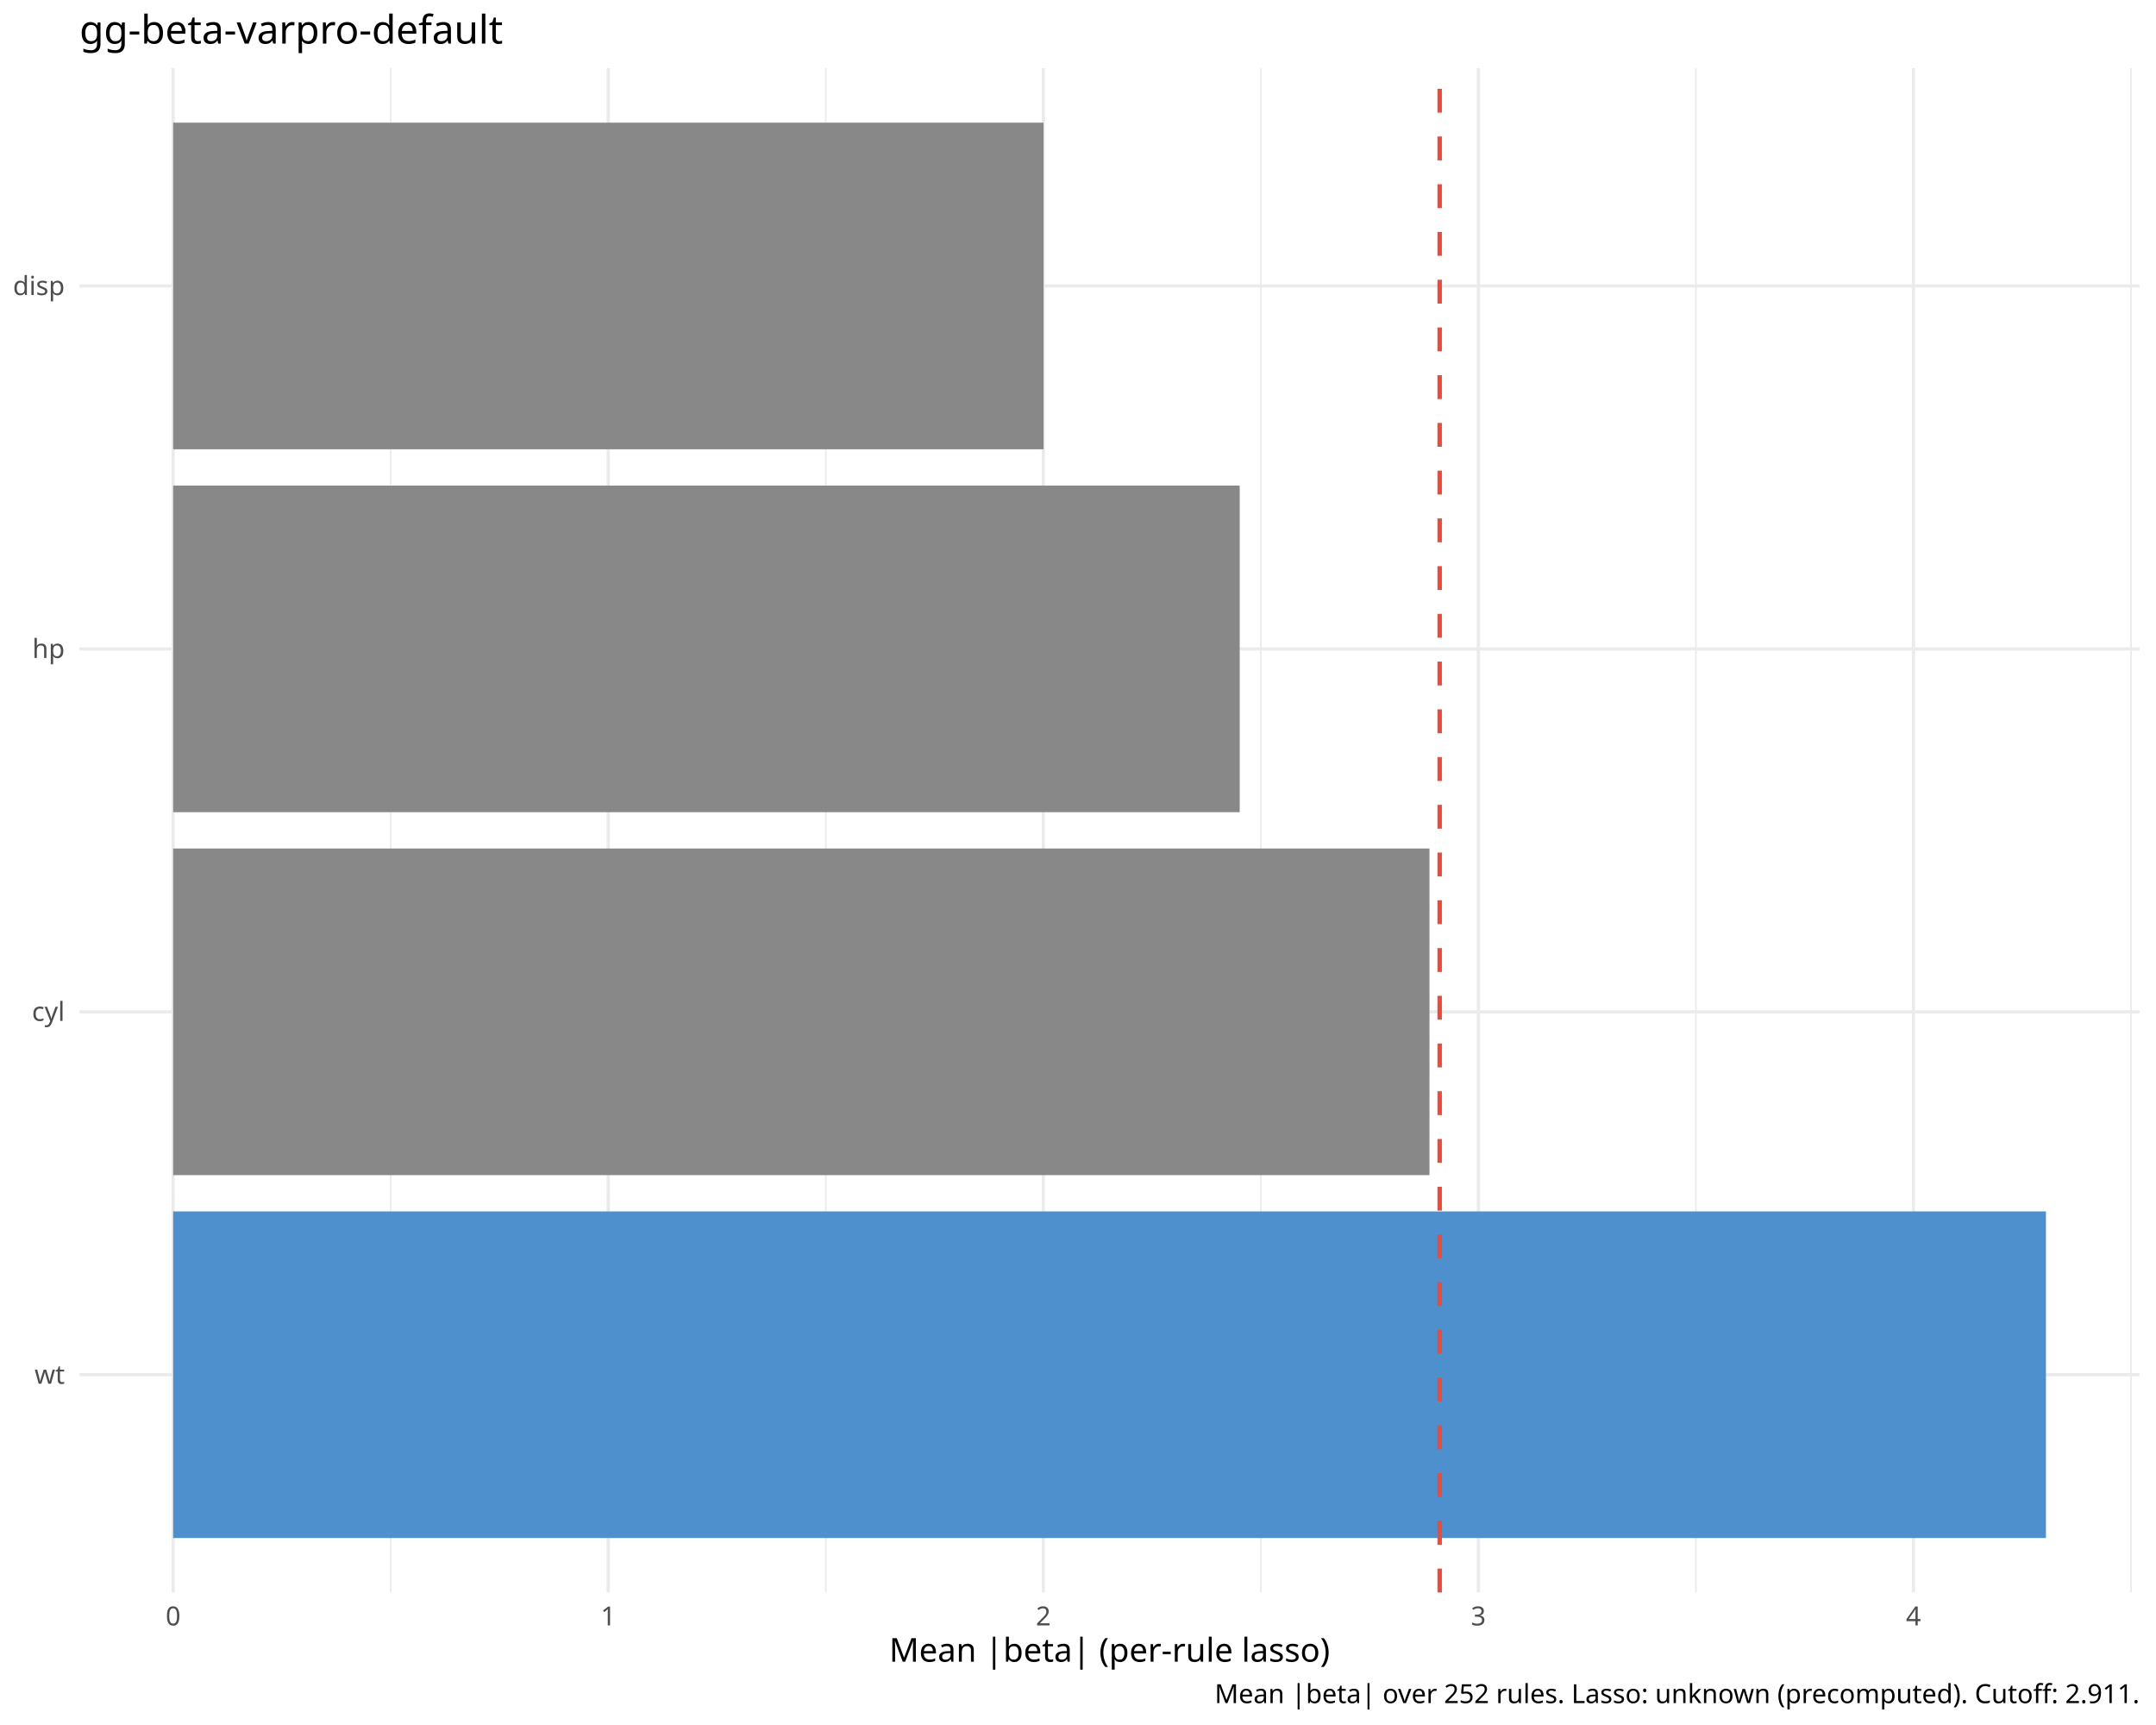
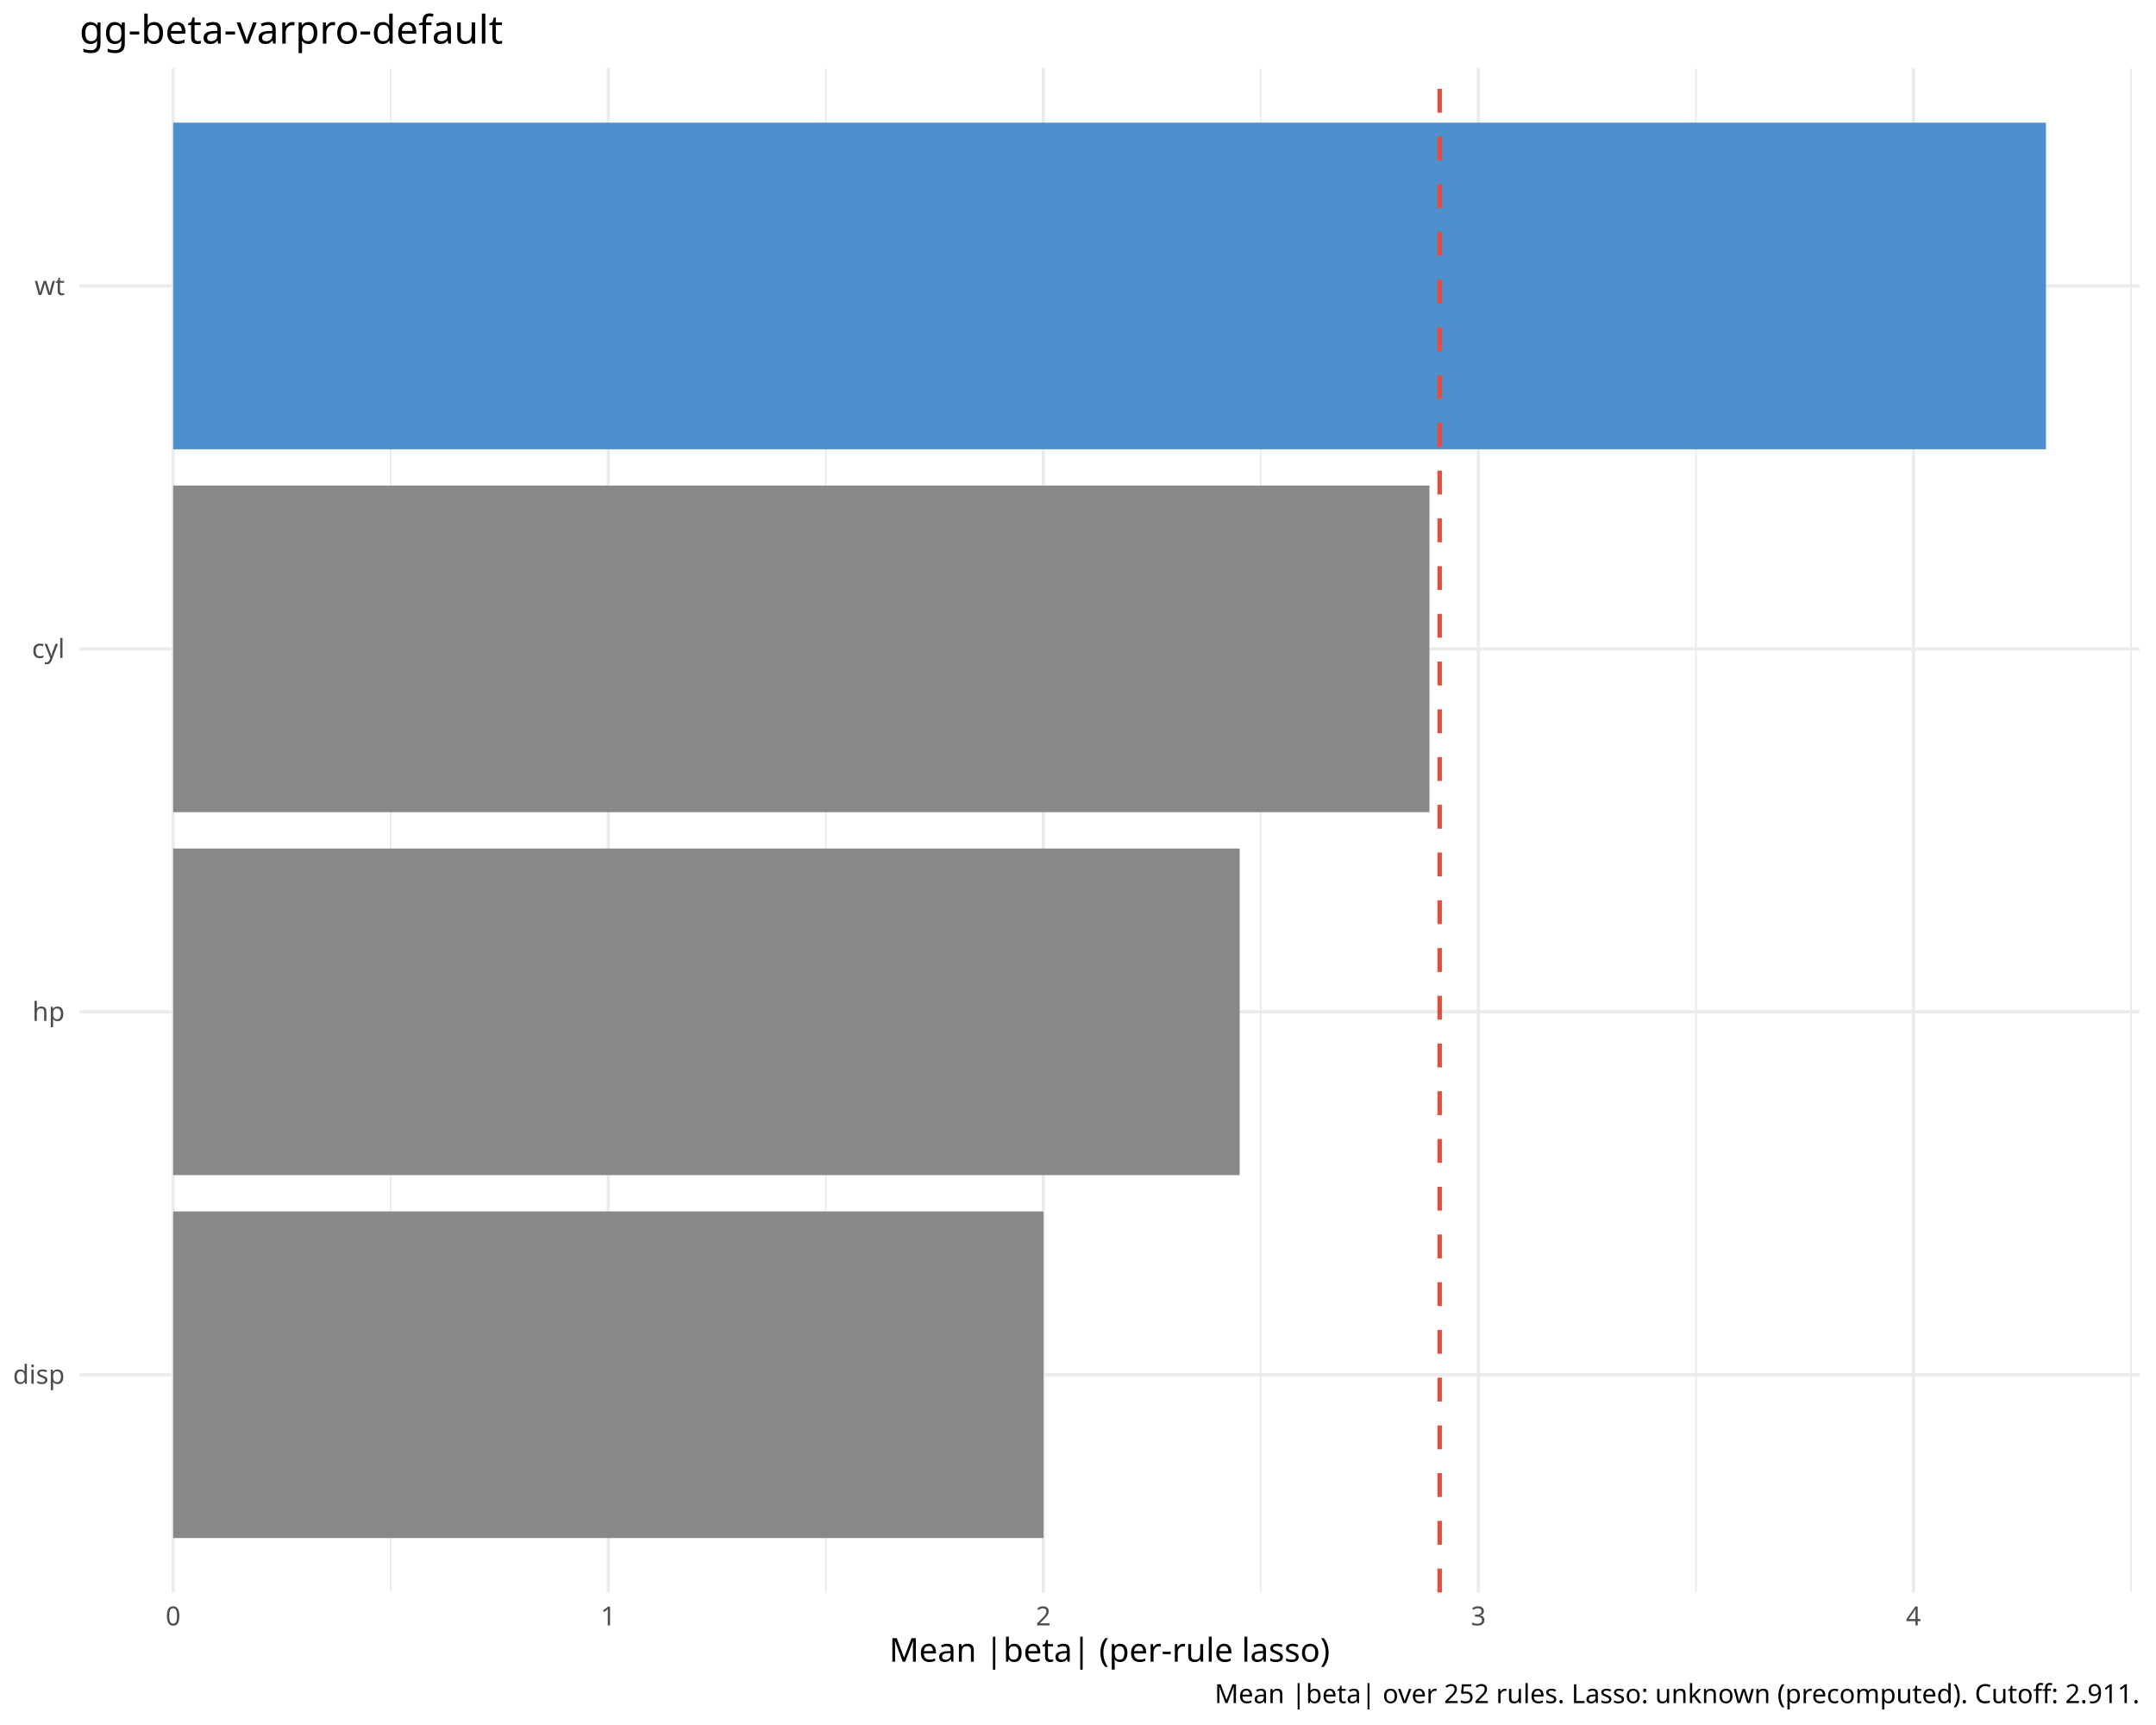
<svg xmlns="http://www.w3.org/2000/svg" class="svglite" data-engine-version="2.0" width="720.00pt" height="576.00pt" viewBox="0 0 720.00 576.00">
  <defs>
    <style type="text/css">
    .svglite line, .svglite polyline, .svglite polygon, .svglite path, .svglite rect, .svglite circle {
      fill: none;
      stroke: #000000;
      stroke-linecap: round;
      stroke-linejoin: round;
      stroke-miterlimit: 10.00;
    }
  </style>
  </defs>
  <rect width="100%" height="100%" style="stroke: none; fill: #FFFFFF;" />
  <defs>
    <clipPath id="cpMC4wMHw3MjAuMDB8MC4wMHw1NzYuMDA=">
      <rect x="0.00" y="0.00" width="720.00" height="576.00" />
    </clipPath>
  </defs>
  <g clip-path="url(#cpMC4wMHw3MjAuMDB8MC4wMHw1NzYuMDA=)">
    <rect x="0" y="0.00" width="720.00" height="576.00" style="stroke-width: 1.07; stroke: none; fill: #FFFFFF;" />
  </g>
  <defs>
    <clipPath id="cpMjYuNTZ8NzE0LjUyfDIyLjc4fDUzMS43NQ==">
      <rect x="26.56" y="22.78" width="687.96" height="508.97" />
    </clipPath>
  </defs>
  <g clip-path="url(#cpMjYuNTZ8NzE0LjUyfDIyLjc4fDUzMS43NQ==)">
    <polyline points="130.48,531.75 130.48,22.78 " style="stroke-width: 0.53; stroke: #EBEBEB; stroke-linecap: butt;" />
    <polyline points="275.77,531.75 275.77,22.78 " style="stroke-width: 0.53; stroke: #EBEBEB; stroke-linecap: butt;" />
    <polyline points="421.06,531.75 421.06,22.78 " style="stroke-width: 0.53; stroke: #EBEBEB; stroke-linecap: butt;" />
    <polyline points="566.36,531.75 566.36,22.78 " style="stroke-width: 0.53; stroke: #EBEBEB; stroke-linecap: butt;" />
    <polyline points="711.65,531.75 711.65,22.78 " style="stroke-width: 0.53; stroke: #EBEBEB; stroke-linecap: butt;" />
    <polyline points="26.56,459.04 714.52,459.04 " style="stroke-width: 1.07; stroke: #EBEBEB; stroke-linecap: butt;" />
    <polyline points="26.56,337.86 714.52,337.86 " style="stroke-width: 1.07; stroke: #EBEBEB; stroke-linecap: butt;" />
    <polyline points="26.56,216.68 714.52,216.68 " style="stroke-width: 1.07; stroke: #EBEBEB; stroke-linecap: butt;" />
    <polyline points="26.56,95.49 714.52,95.49 " style="stroke-width: 1.07; stroke: #EBEBEB; stroke-linecap: butt;" />
    <polyline points="57.83,531.75 57.83,22.78 " style="stroke-width: 1.07; stroke: #EBEBEB; stroke-linecap: butt;" />
    <polyline points="203.12,531.75 203.12,22.78 " style="stroke-width: 1.07; stroke: #EBEBEB; stroke-linecap: butt;" />
    <polyline points="348.42,531.75 348.42,22.78 " style="stroke-width: 1.07; stroke: #EBEBEB; stroke-linecap: butt;" />
    <polyline points="493.71,531.75 493.71,22.78 " style="stroke-width: 1.07; stroke: #EBEBEB; stroke-linecap: butt;" />
    <polyline points="639.00,531.75 639.00,22.78 " style="stroke-width: 1.07; stroke: #EBEBEB; stroke-linecap: butt;" />
-     <rect x="57.83" y="404.51" width="625.42" height="109.06" style="stroke-width: 1.07; stroke: none; stroke-linecap: butt; stroke-linejoin: miter; fill: #4E8FCD;" />
-     <rect x="57.83" y="283.33" width="419.54" height="109.06" style="stroke-width: 1.07; stroke: none; stroke-linecap: butt; stroke-linejoin: miter; fill: #888888;" />
-     <rect x="57.83" y="162.14" width="356.17" height="109.06" style="stroke-width: 1.07; stroke: none; stroke-linecap: butt; stroke-linejoin: miter; fill: #888888;" />
-     <rect x="57.83" y="40.96" width="290.67" height="109.06" style="stroke-width: 1.07; stroke: none; stroke-linecap: butt; stroke-linejoin: miter; fill: #888888;" />
+     <rect x="57.83" y="40.96" width="625.42" height="109.06" style="stroke-width: 1.07; stroke: none; stroke-linecap: butt; stroke-linejoin: miter; fill: #4E8FCD;" />
+     <rect x="57.83" y="162.14" width="419.54" height="109.06" style="stroke-width: 1.07; stroke: none; stroke-linecap: butt; stroke-linejoin: miter; fill: #888888;" />
+     <rect x="57.83" y="283.33" width="356.17" height="109.06" style="stroke-width: 1.07; stroke: none; stroke-linecap: butt; stroke-linejoin: miter; fill: #888888;" />
+     <rect x="57.83" y="404.51" width="290.67" height="109.06" style="stroke-width: 1.07; stroke: none; stroke-linecap: butt; stroke-linejoin: miter; fill: #888888;" />
    <line x1="480.78" y1="531.75" x2="480.78" y2="22.78" style="stroke-width: 1.49; stroke: #E74C3C; stroke-dasharray: 7.97,7.97; stroke-linecap: butt;" />
  </g>
  <g clip-path="url(#cpMC4wMHw3MjAuMDB8MC4wMHw1NzYuMDA=)">
-     <text x="21.63" y="462.07" text-anchor="end" style="font-size: 8.80px; fill: #4D4D4D; font-family: sans;" textLength="8.80px" lengthAdjust="spacingAndGlyphs">wt</text>
-     <text x="21.63" y="340.89" text-anchor="end" style="font-size: 8.80px; fill: #4D4D4D; font-family: sans;" textLength="10.76px" lengthAdjust="spacingAndGlyphs">cyl</text>
-     <text x="21.63" y="219.70" text-anchor="end" style="font-size: 8.80px; fill: #4D4D4D; font-family: sans;" textLength="9.79px" lengthAdjust="spacingAndGlyphs">hp</text>
-     <text x="21.63" y="98.52" text-anchor="end" style="font-size: 8.80px; fill: #4D4D4D; font-family: sans;" textLength="16.15px" lengthAdjust="spacingAndGlyphs">disp</text>
+     <text x="21.63" y="462.07" text-anchor="end" style="font-size: 8.80px; fill: #4D4D4D; font-family: sans;" textLength="16.15px" lengthAdjust="spacingAndGlyphs">disp</text>
+     <text x="21.63" y="340.89" text-anchor="end" style="font-size: 8.80px; fill: #4D4D4D; font-family: sans;" textLength="9.79px" lengthAdjust="spacingAndGlyphs">hp</text>
+     <text x="21.63" y="219.70" text-anchor="end" style="font-size: 8.80px; fill: #4D4D4D; font-family: sans;" textLength="10.76px" lengthAdjust="spacingAndGlyphs">cyl</text>
+     <text x="21.63" y="98.52" text-anchor="end" style="font-size: 8.80px; fill: #4D4D4D; font-family: sans;" textLength="8.80px" lengthAdjust="spacingAndGlyphs">wt</text>
    <text x="57.83" y="542.74" text-anchor="middle" style="font-size: 8.80px; fill: #4D4D4D; font-family: sans;" textLength="4.89px" lengthAdjust="spacingAndGlyphs">0</text>
    <text x="203.12" y="542.74" text-anchor="middle" style="font-size: 8.80px; fill: #4D4D4D; font-family: sans;" textLength="4.89px" lengthAdjust="spacingAndGlyphs">1</text>
    <text x="348.42" y="542.74" text-anchor="middle" style="font-size: 8.80px; fill: #4D4D4D; font-family: sans;" textLength="4.89px" lengthAdjust="spacingAndGlyphs">2</text>
    <text x="493.71" y="542.74" text-anchor="middle" style="font-size: 8.80px; fill: #4D4D4D; font-family: sans;" textLength="4.89px" lengthAdjust="spacingAndGlyphs">3</text>
    <text x="639.00" y="542.74" text-anchor="middle" style="font-size: 8.80px; fill: #4D4D4D; font-family: sans;" textLength="4.89px" lengthAdjust="spacingAndGlyphs">4</text>
    <text x="370.54" y="554.87" text-anchor="middle" style="font-size: 11.00px; font-family: sans;" textLength="134.73px" lengthAdjust="spacingAndGlyphs">Mean |beta| (per-rule lasso)</text>
    <text x="26.56" y="14.56" style="font-size: 13.20px; font-family: sans;" textLength="130.62px" lengthAdjust="spacingAndGlyphs">gg-beta-varpro-default</text>
    <text x="714.52" y="568.69" text-anchor="end" style="font-size: 8.80px; font-family: sans;" textLength="290.29px" lengthAdjust="spacingAndGlyphs">Mean |beta| over 252 rules. Lasso: unknown (precomputed). Cutoff: 2.911.</text>
  </g>
</svg>
